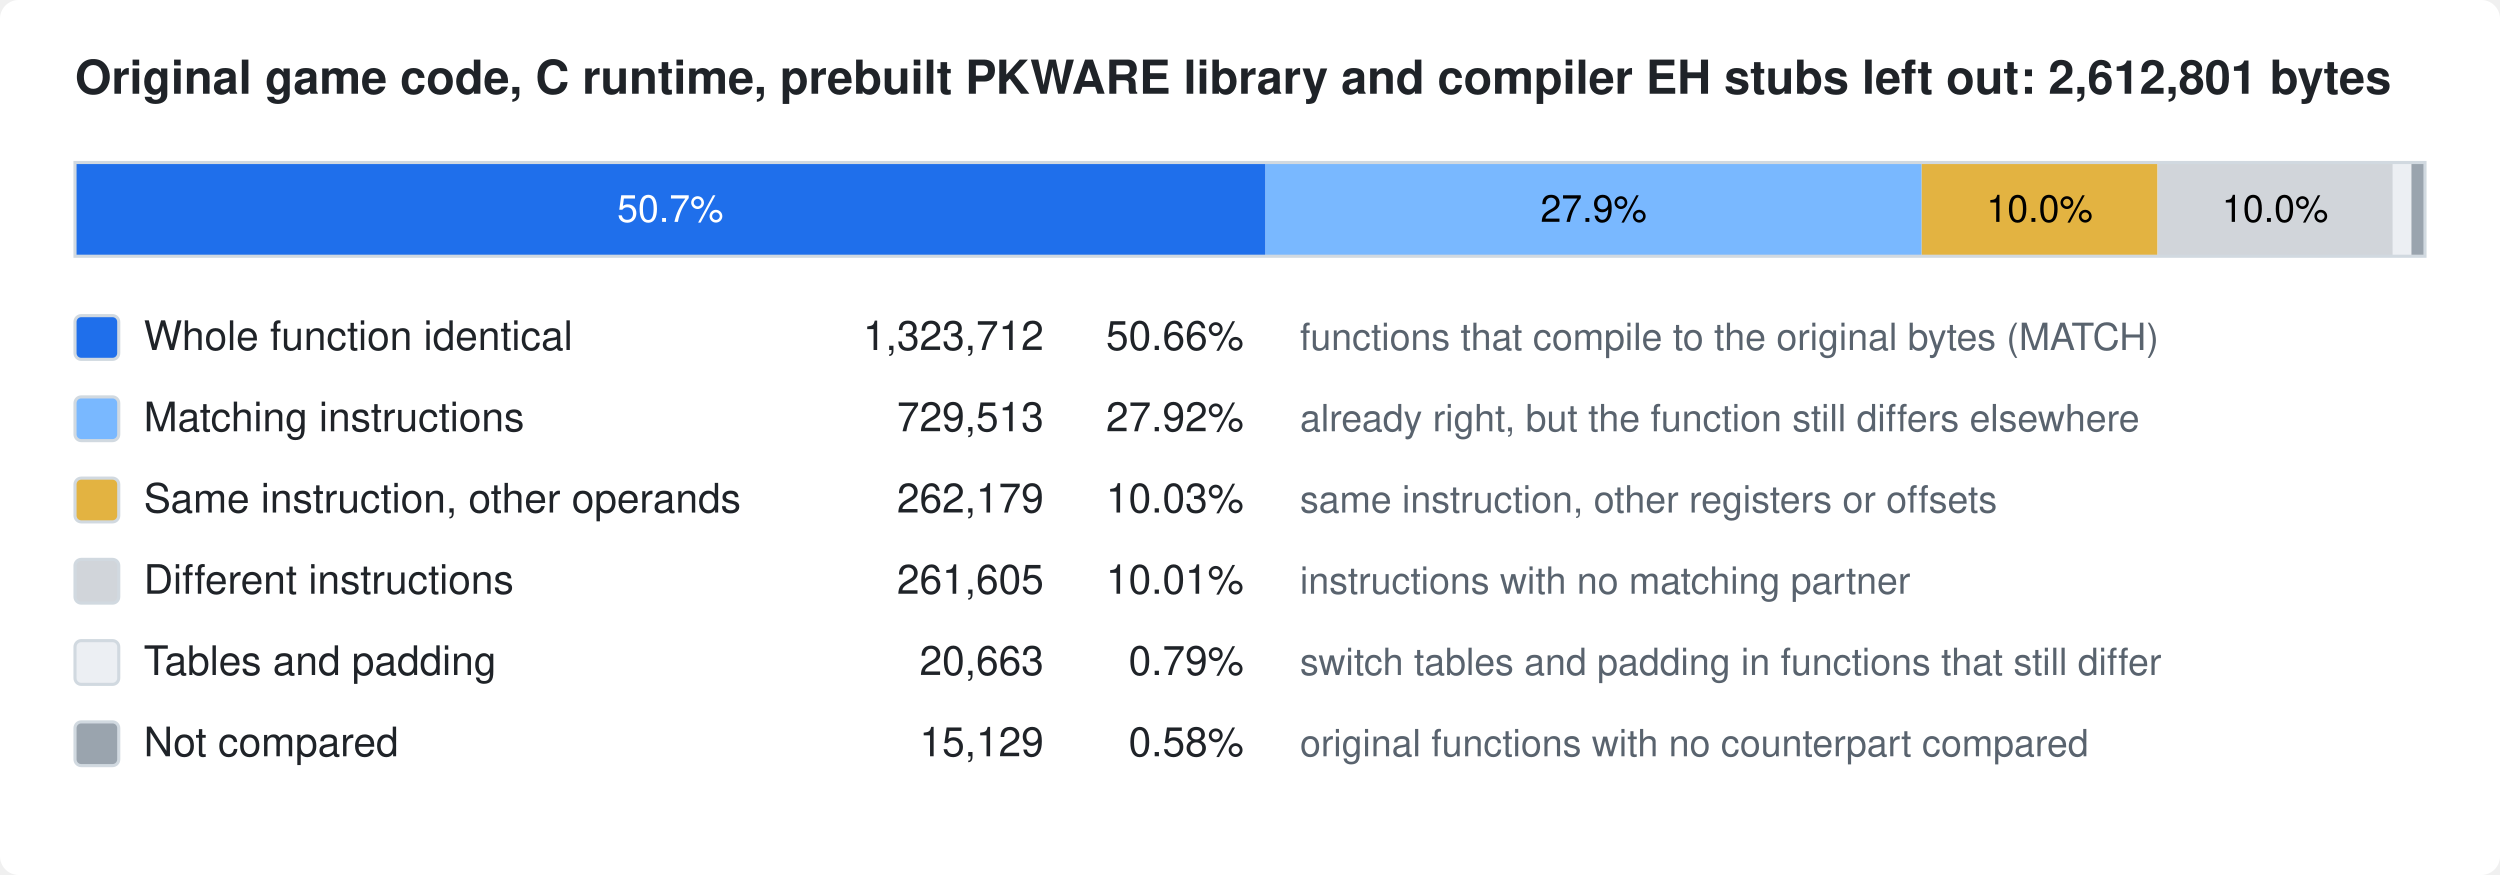
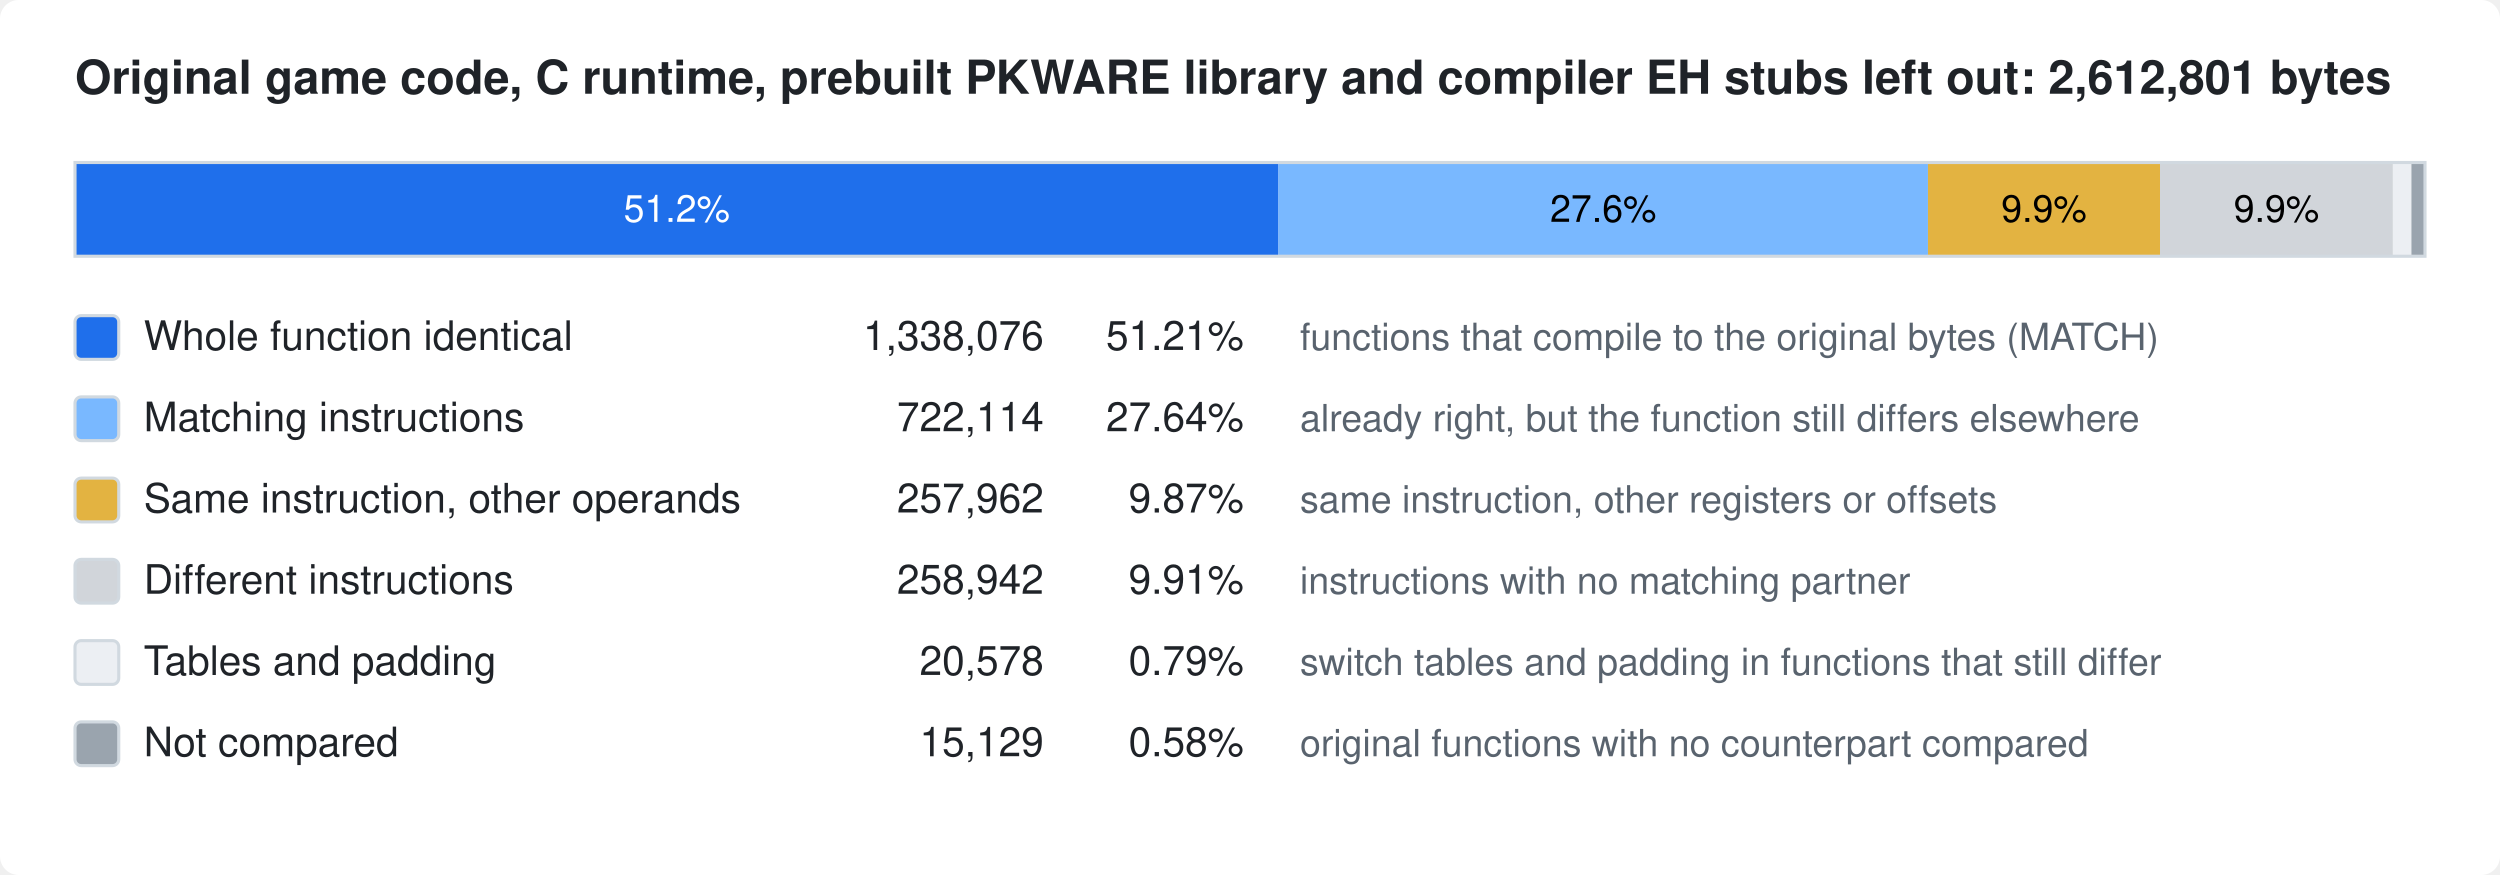
<svg xmlns="http://www.w3.org/2000/svg" width="800" height="280" viewBox="0 0 800 280" font-family="system-ui, -apple-system, Segoe UI, Helvetica, Arial, sans-serif">
  <rect width="800" height="280" rx="6" fill="#ffffff" />
  <text x="24" y="30" font-size="15" font-weight="600" fill="#1f2328">Original game code, C runtime, prebuilt PKWARE library and compiler EH stubs left out: 2,612,801 bytes</text>
-   <rect x="24.00" y="52" width="380.98" height="30" fill="#1f6feb" />
-   <text x="214.49" y="71" font-size="12" text-anchor="middle" fill="#ffffff">50.7%</text>
-   <rect x="404.98" y="52" width="209.96" height="30" fill="#79b8ff" />
-   <text x="509.96" y="71" font-size="12" text-anchor="middle" fill="#000000">27.9%</text>
-   <rect x="614.95" y="52" width="75.46" height="30" fill="#e3b341" />
-   <text x="652.68" y="71" font-size="12" text-anchor="middle" fill="#000000">10.0%</text>
-   <rect x="690.41" y="52" width="75.29" height="30" fill="#d1d5da" />
-   <text x="728.05" y="71" font-size="12" text-anchor="middle" fill="#000000">10.0%</text>
-   <rect x="765.70" y="52" width="5.95" height="30" fill="#eceff3" />
+   <rect x="24.00" y="52" width="385.12" height="30" fill="#1f6feb" />
+   <text x="216.56" y="71" font-size="12" text-anchor="middle" fill="#ffffff">51.2%</text>
+   <rect x="409.12" y="52" width="207.83" height="30" fill="#79b8ff" />
+   <text x="513.03" y="71" font-size="12" text-anchor="middle" fill="#000000">27.6%</text>
+   <rect x="616.95" y="52" width="74.25" height="30" fill="#e3b341" />
+   <text x="654.07" y="71" font-size="12" text-anchor="middle" fill="#000000">9.9%</text>
+   <rect x="691.20" y="52" width="74.53" height="30" fill="#d1d5da" />
+   <text x="728.46" y="71" font-size="12" text-anchor="middle" fill="#000000">9.9%</text>
+   <rect x="765.72" y="52" width="5.92" height="30" fill="#eceff3" />
  <rect x="771.65" y="52" width="4.35" height="30" fill="#9aa4ae" />
  <rect x="24" y="52" width="752" height="30" fill="none" stroke="#d1d9e0" />
  <rect x="24" y="101" width="14" height="14" rx="2" fill="#1f6feb" stroke="#d1d9e0" />
  <text x="46" y="112" font-size="13" fill="#1f2328">Whole function identical</text>
-   <text x="334" y="112" font-size="13" text-anchor="end" fill="#1f2328">1,323,712</text>
-   <text x="398" y="112" font-size="13" text-anchor="end" fill="#1f2328">50.66%</text>
+   <text x="334" y="112" font-size="13" text-anchor="end" fill="#1f2328">1,338,076</text>
+   <text x="398" y="112" font-size="13" text-anchor="end" fill="#1f2328">51.21%</text>
  <text x="416" y="112" font-size="12" fill="#59636e">functions that compile to the original bytes (MATCH)</text>
  <rect x="24" y="127" width="14" height="14" rx="2" fill="#79b8ff" stroke="#d1d9e0" />
  <text x="46" y="138" font-size="13" fill="#1f2328">Matching instructions</text>
-   <text x="334" y="138" font-size="13" text-anchor="end" fill="#1f2328">729,513</text>
-   <text x="398" y="138" font-size="13" text-anchor="end" fill="#1f2328">27.92%</text>
+   <text x="334" y="138" font-size="13" text-anchor="end" fill="#1f2328">722,114</text>
+   <text x="398" y="138" font-size="13" text-anchor="end" fill="#1f2328">27.64%</text>
  <text x="416" y="138" font-size="12" fill="#59636e">already right, but the function still differs elsewhere</text>
  <rect x="24" y="153" width="14" height="14" rx="2" fill="#e3b341" stroke="#d1d9e0" />
  <text x="46" y="164" font-size="13" fill="#1f2328">Same instruction, other operands</text>
-   <text x="334" y="164" font-size="13" text-anchor="end" fill="#1f2328">262,179</text>
-   <text x="398" y="164" font-size="13" text-anchor="end" fill="#1f2328">10.03%</text>
+   <text x="334" y="164" font-size="13" text-anchor="end" fill="#1f2328">257,962</text>
+   <text x="398" y="164" font-size="13" text-anchor="end" fill="#1f2328">9.87%</text>
  <text x="416" y="164" font-size="12" fill="#59636e">same instruction, other registers or offsets</text>
  <rect x="24" y="179" width="14" height="14" rx="2" fill="#d1d5da" stroke="#d1d9e0" />
  <text x="46" y="190" font-size="13" fill="#1f2328">Different instructions</text>
-   <text x="334" y="190" font-size="13" text-anchor="end" fill="#1f2328">261,605</text>
-   <text x="398" y="190" font-size="13" text-anchor="end" fill="#1f2328">10.01%</text>
+   <text x="334" y="190" font-size="13" text-anchor="end" fill="#1f2328">258,942</text>
+   <text x="398" y="190" font-size="13" text-anchor="end" fill="#1f2328">9.91%</text>
  <text x="416" y="190" font-size="12" fill="#59636e">instructions with no matching partner</text>
  <rect x="24" y="205" width="14" height="14" rx="2" fill="#eceff3" stroke="#d1d9e0" />
  <text x="46" y="216" font-size="13" fill="#1f2328">Tables and padding</text>
-   <text x="334" y="216" font-size="13" text-anchor="end" fill="#1f2328">20,663</text>
+   <text x="334" y="216" font-size="13" text-anchor="end" fill="#1f2328">20,578</text>
  <text x="398" y="216" font-size="13" text-anchor="end" fill="#1f2328">0.79%</text>
  <text x="416" y="216" font-size="12" fill="#59636e">switch tables and padding in functions that still differ</text>
  <rect x="24" y="231" width="14" height="14" rx="2" fill="#9aa4ae" stroke="#d1d9e0" />
  <text x="46" y="242" font-size="13" fill="#1f2328">Not compared</text>
  <text x="334" y="242" font-size="13" text-anchor="end" fill="#1f2328">15,129</text>
  <text x="398" y="242" font-size="13" text-anchor="end" fill="#1f2328">0.58%</text>
  <text x="416" y="242" font-size="12" fill="#59636e">original functions with no counterpart compared</text>
</svg>
